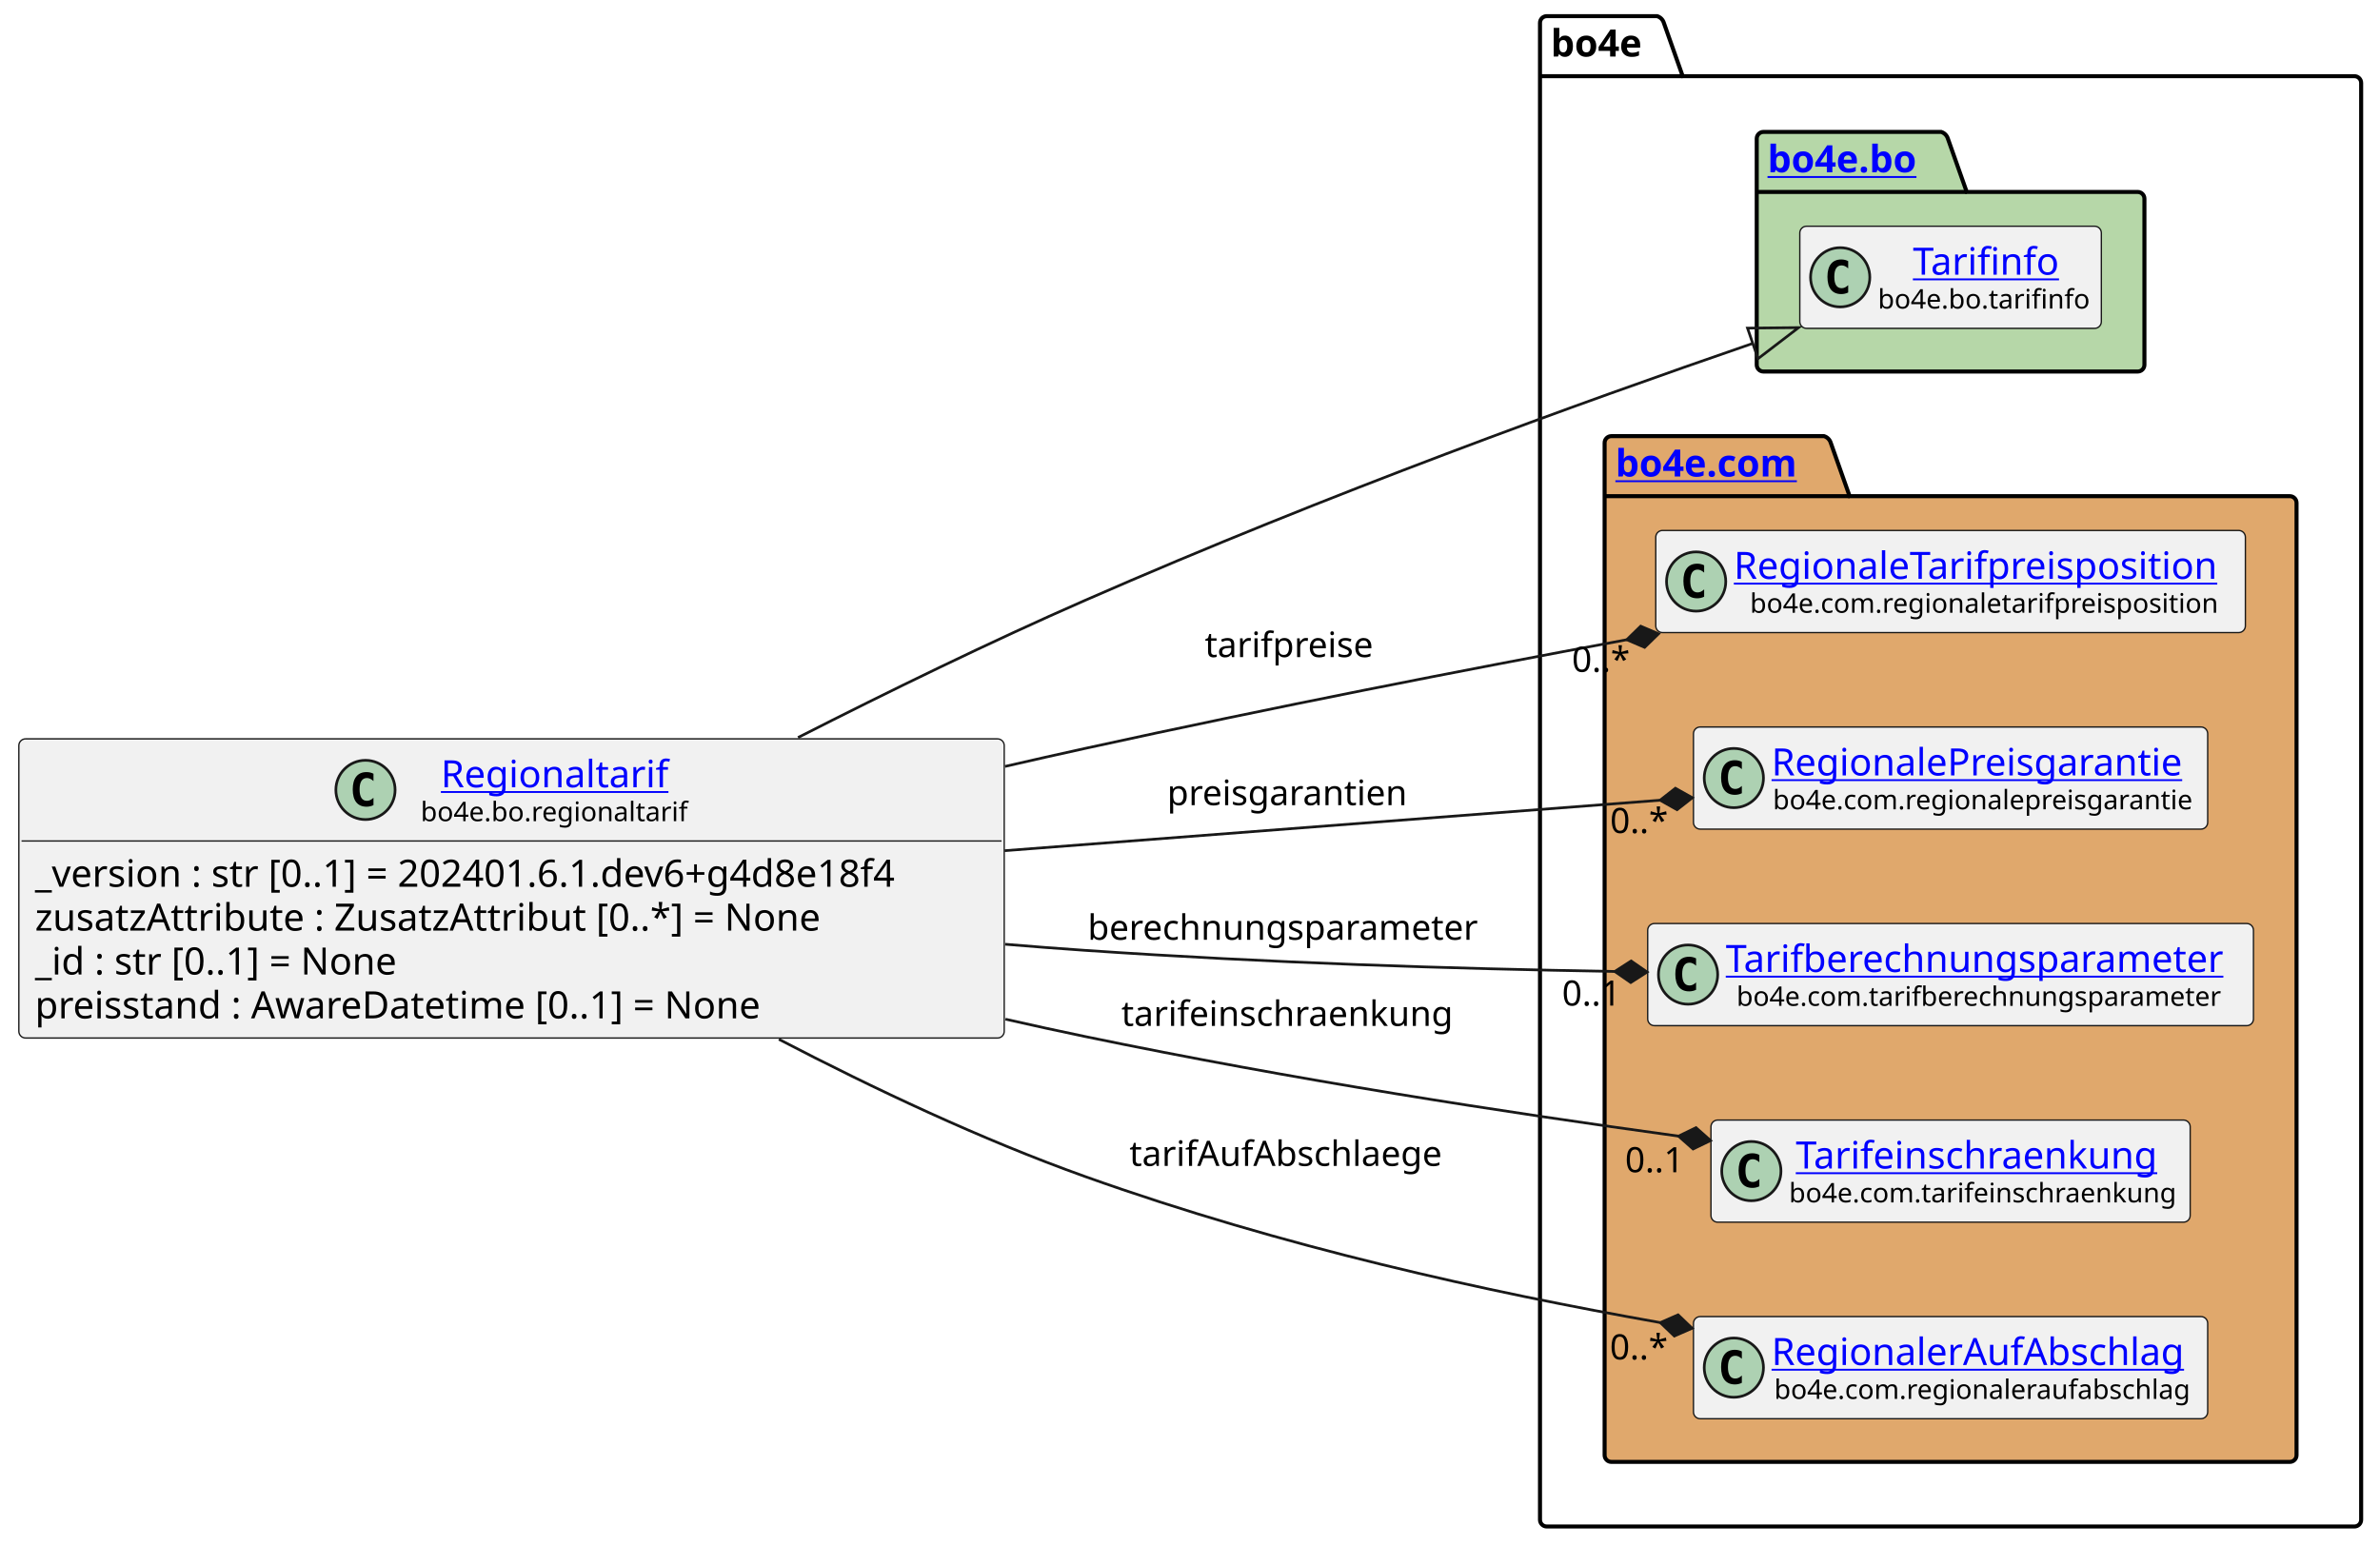
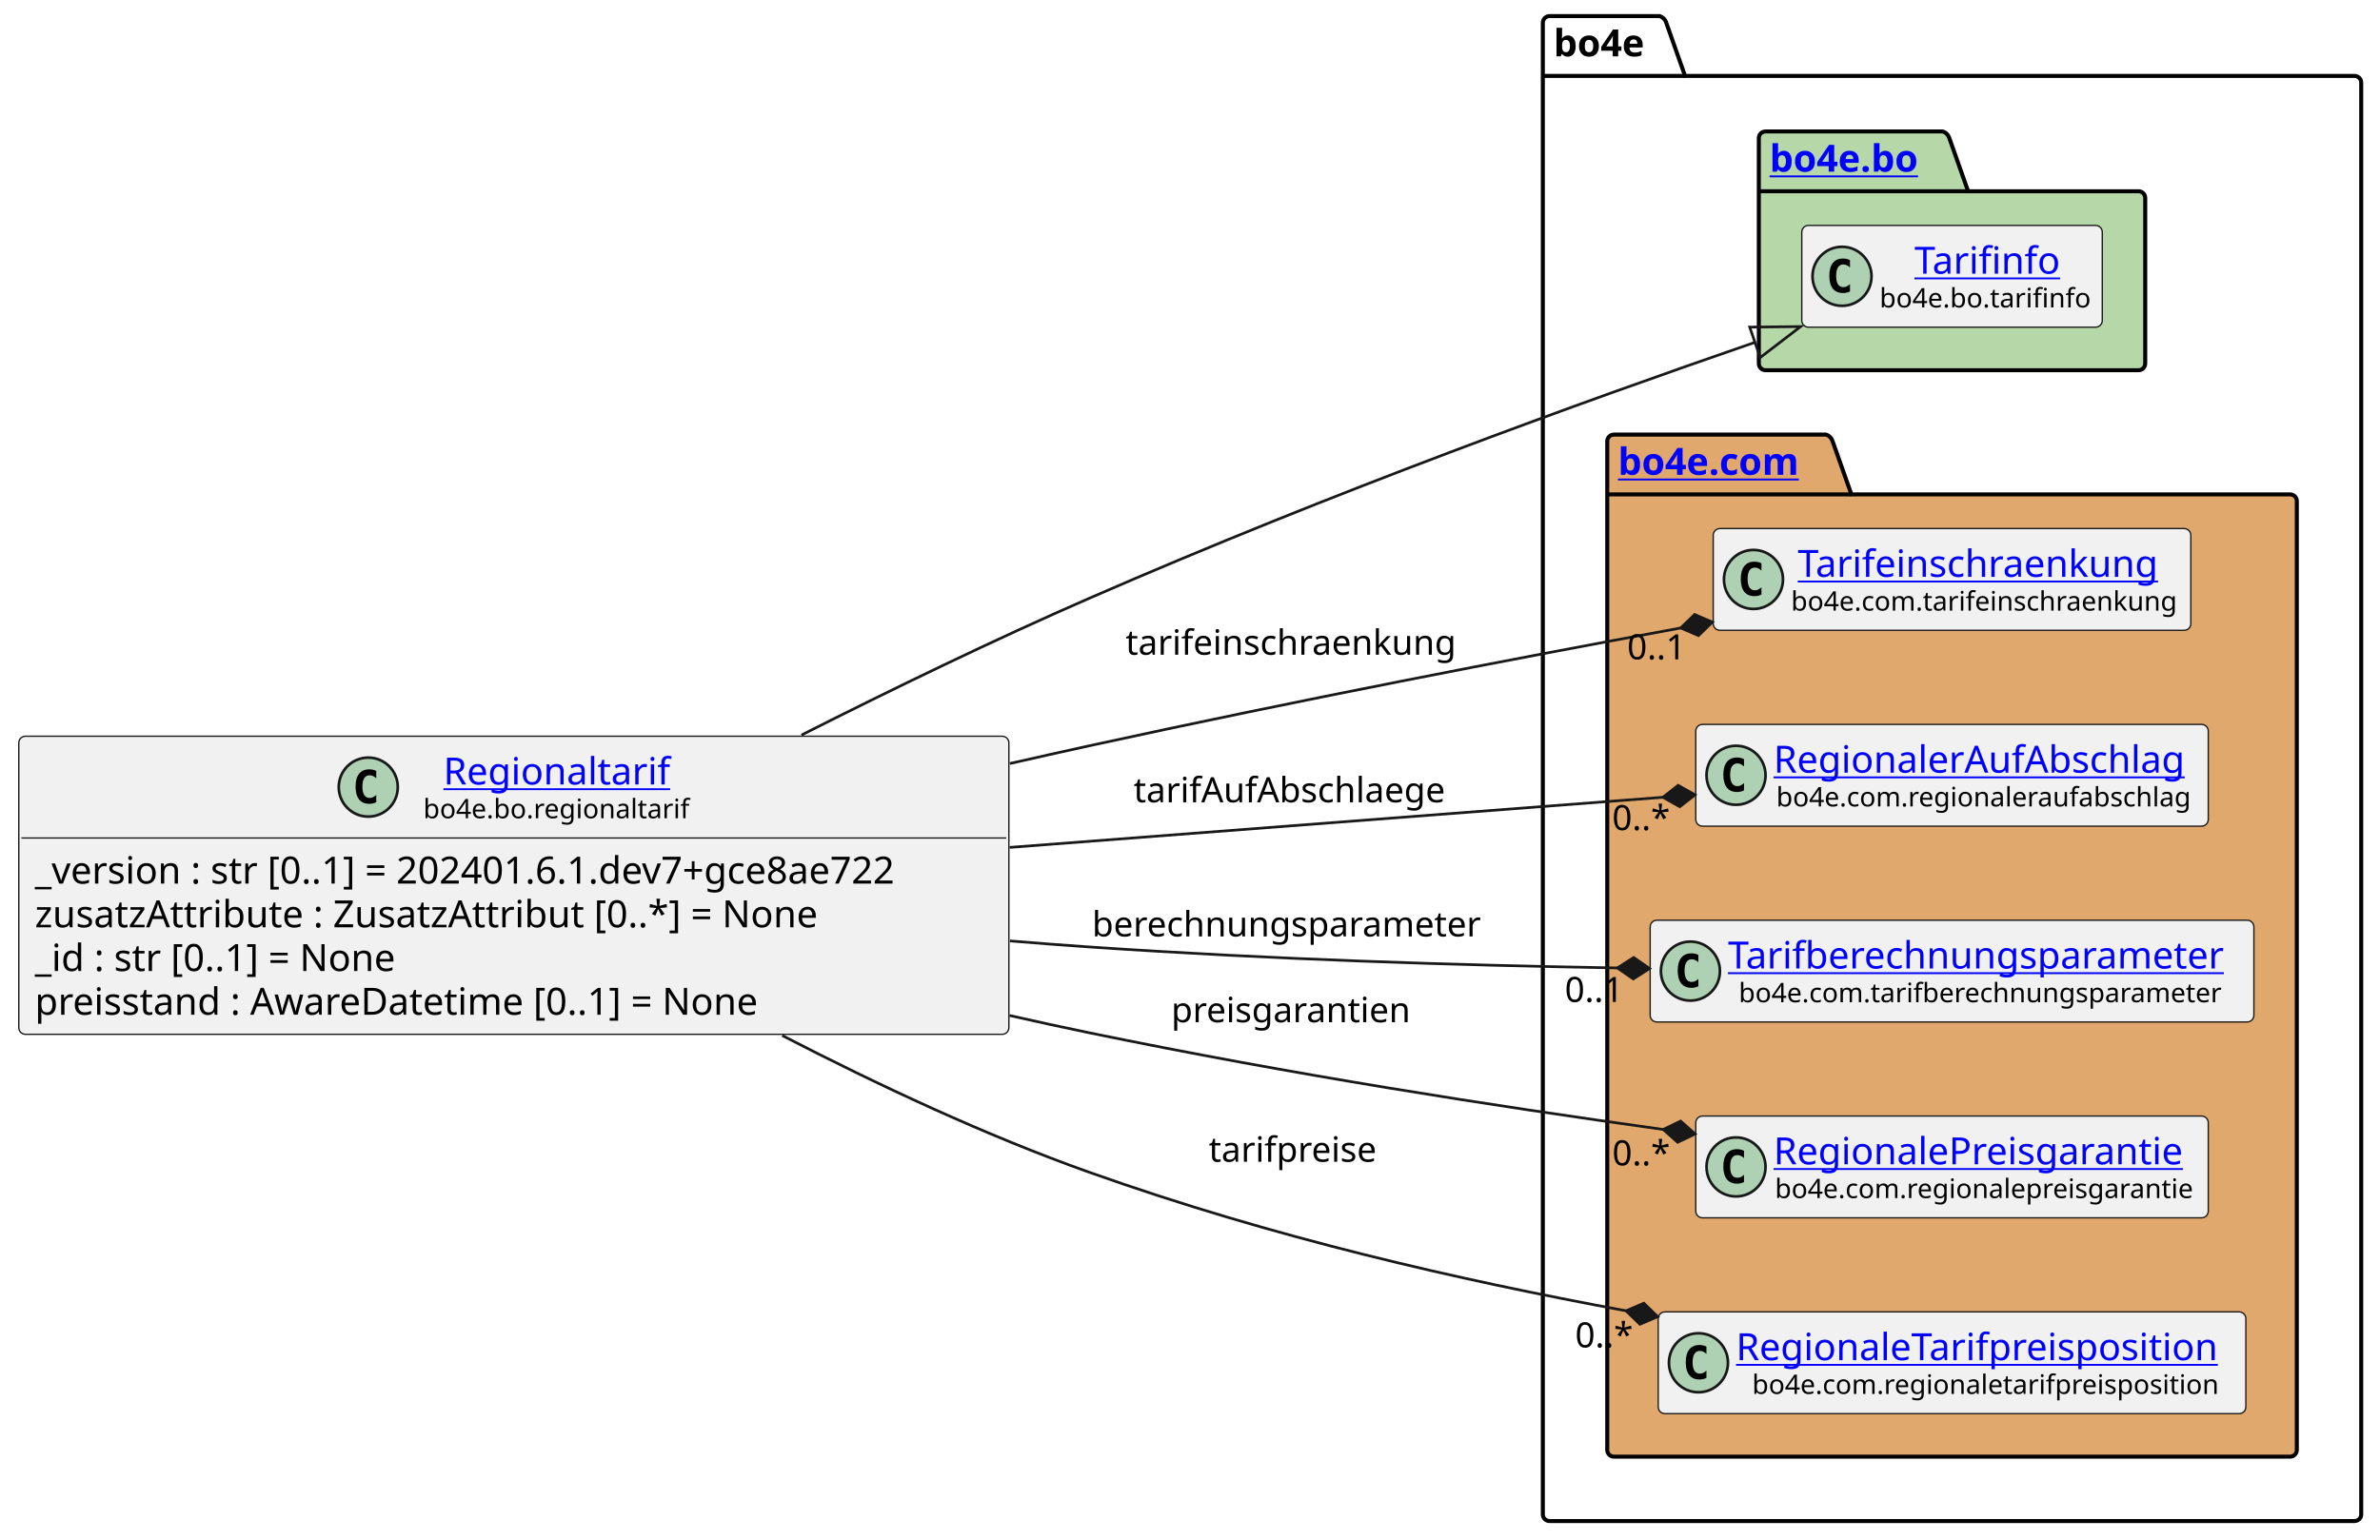
- <svg xmlns="http://www.w3.org/2000/svg" xmlns:xlink="http://www.w3.org/1999/xlink" contentStyleType="text/css" height="574px" preserveAspectRatio="none" style="width:884px;height:574px;background:#FFFFFF;" version="1.1" viewBox="0 0 884 574" width="884px" zoomAndPan="magnify">
+ <svg xmlns="http://www.w3.org/2000/svg" xmlns:xlink="http://www.w3.org/1999/xlink" contentStyleType="text/css" height="574px" preserveAspectRatio="none" style="width:887px;height:574px;background:#FFFFFF;" version="1.1" viewBox="0 0 887 574" width="887px" zoomAndPan="magnify">
  <defs />
  <g>
    <g id="cluster_bo4e">
-       <path d="M574.5,6 L615.5,6 A3.75,3.75 0 0 1 618,8.5 L625,28.297 L874.5,28.297 A2.5,2.5 0 0 1 877,30.797 L877,564.5 A2.5,2.5 0 0 1 874.5,567 L574.5,567 A2.5,2.5 0 0 1 572,564.5 L572,8.5 A2.5,2.5 0 0 1 574.5,6 " fill="none" style="stroke:#000000;stroke-width:1.5;" />
-       <line style="stroke:#000000;stroke-width:1.5;" x1="572" x2="625" y1="28.297" y2="28.297" />
-       <text fill="#000000" font-family="sans-serif" font-size="14" font-weight="bold" lengthAdjust="spacing" textLength="40" x="576" y="20.995">bo4e</text>
+       <path d="M577.5,6 L618.5,6 A3.75,3.75 0 0 1 621,8.5 L628,28.297 L877.5,28.297 A2.5,2.5 0 0 1 880,30.797 L880,564.5 A2.5,2.5 0 0 1 877.5,567 L577.5,567 A2.5,2.5 0 0 1 575,564.5 L575,8.5 A2.5,2.5 0 0 1 577.5,6 " fill="none" style="stroke:#000000;stroke-width:1.5;" />
+       <line style="stroke:#000000;stroke-width:1.5;" x1="575" x2="628" y1="28.297" y2="28.297" />
+       <text fill="#000000" font-family="sans-serif" font-size="14" font-weight="bold" lengthAdjust="spacing" textLength="40" x="579" y="20.995">bo4e</text>
    </g>
    <g id="cluster_bo">
-       <path d="M655,49 L721,49 A3.75,3.75 0 0 1 723.5,51.5 L730.5,71.297 L794,71.297 A2.5,2.5 0 0 1 796.5,73.797 L796.5,135.5 A2.5,2.5 0 0 1 794,138 L655,138 A2.5,2.5 0 0 1 652.5,135.5 L652.5,51.5 A2.5,2.5 0 0 1 655,49 " fill="#B6D7A8" style="stroke:#000000;stroke-width:1.5;" />
-       <line style="stroke:#000000;stroke-width:1.5;" x1="652.5" x2="730.5" y1="71.297" y2="71.297" />
+       <path d="M658,49 L724,49 A3.75,3.75 0 0 1 726.5,51.5 L733.5,71.297 L797,71.297 A2.5,2.5 0 0 1 799.5,73.797 L799.5,135.5 A2.5,2.5 0 0 1 797,138 L658,138 A2.5,2.5 0 0 1 655.5,135.5 L655.5,51.5 A2.5,2.5 0 0 1 658,49 " fill="#B6D7A8" style="stroke:#000000;stroke-width:1.5;" />
+       <line style="stroke:#000000;stroke-width:1.5;" x1="655.5" x2="733.5" y1="71.297" y2="71.297" />
      <a href="https://bo4e.github.io/BO4E-python/latest/api/bo4e.bo.html" target="_top" title="https://bo4e.github.io/BO4E-python/latest/api/bo4e.bo.html" xlink:actuate="onRequest" xlink:href="https://bo4e.github.io/BO4E-python/latest/api/bo4e.bo.html" xlink:show="new" xlink:title="https://bo4e.github.io/BO4E-python/latest/api/bo4e.bo.html" xlink:type="simple">
-         <text fill="#0000FF" font-family="sans-serif" font-size="14" font-weight="bold" lengthAdjust="spacing" text-decoration="underline" textLength="65" x="656.5" y="63.995">bo4e.bo</text>
+         <text fill="#0000FF" font-family="sans-serif" font-size="14" font-weight="bold" lengthAdjust="spacing" text-decoration="underline" textLength="65" x="659.5" y="63.995">bo4e.bo</text>
      </a>
    </g>
    <g id="cluster_com">
-       <path d="M598.5,162 L677.5,162 A3.75,3.75 0 0 1 680,164.5 L687,184.297 L850.5,184.297 A2.5,2.5 0 0 1 853,186.797 L853,540.5 A2.5,2.5 0 0 1 850.5,543 L598.5,543 A2.5,2.5 0 0 1 596,540.5 L596,164.5 A2.5,2.5 0 0 1 598.5,162 " fill="#E0A86C" style="stroke:#000000;stroke-width:1.5;" />
-       <line style="stroke:#000000;stroke-width:1.5;" x1="596" x2="687" y1="184.297" y2="184.297" />
+       <path d="M601.5,162 L680.5,162 A3.75,3.75 0 0 1 683,164.5 L690,184.297 L853.5,184.297 A2.5,2.5 0 0 1 856,186.797 L856,540.5 A2.5,2.5 0 0 1 853.5,543 L601.5,543 A2.5,2.5 0 0 1 599,540.5 L599,164.5 A2.5,2.5 0 0 1 601.5,162 " fill="#E0A86C" style="stroke:#000000;stroke-width:1.5;" />
+       <line style="stroke:#000000;stroke-width:1.5;" x1="599" x2="690" y1="184.297" y2="184.297" />
      <a href="https://bo4e.github.io/BO4E-python/latest/api/bo4e.com.html" target="_top" title="https://bo4e.github.io/BO4E-python/latest/api/bo4e.com.html" xlink:actuate="onRequest" xlink:href="https://bo4e.github.io/BO4E-python/latest/api/bo4e.com.html" xlink:show="new" xlink:title="https://bo4e.github.io/BO4E-python/latest/api/bo4e.com.html" xlink:type="simple">
-         <text fill="#0000FF" font-family="sans-serif" font-size="14" font-weight="bold" lengthAdjust="spacing" text-decoration="underline" textLength="78" x="600" y="176.995">bo4e.com</text>
+         <text fill="#0000FF" font-family="sans-serif" font-size="14" font-weight="bold" lengthAdjust="spacing" text-decoration="underline" textLength="78" x="603" y="176.995">bo4e.com</text>
      </a>
    </g>
    <g id="elem_Tarifinfo">
-       <rect codeLine="11" fill="#F1F1F1" height="37.938" id="Tarifinfo" rx="2.5" ry="2.5" style="stroke:#181818;stroke-width:0.5;" width="112" x="668.5" y="84.03" />
-       <ellipse cx="683.5" cy="102.999" fill="#ADD1B2" rx="11" ry="11" style="stroke:#181818;stroke-width:1.0;" />
-       <path d="M686.469,108.639 Q685.891,108.936 685.25,109.077 Q684.609,109.233 683.906,109.233 Q681.406,109.233 680.078,107.593 Q678.766,105.936 678.766,102.811 Q678.766,99.686 680.078,98.03 Q681.406,96.374 683.906,96.374 Q684.609,96.374 685.25,96.53 Q685.906,96.686 686.469,96.983 L686.469,99.702 Q685.844,99.124 685.25,98.858 Q684.656,98.577 684.031,98.577 Q682.688,98.577 682,99.655 Q681.312,100.718 681.312,102.811 Q681.312,104.905 682,105.983 Q682.688,107.046 684.031,107.046 Q684.656,107.046 685.25,106.78 Q685.844,106.499 686.469,105.921 L686.469,108.639 Z " fill="#000000" />
+       <rect codeLine="11" fill="#F1F1F1" height="37.938" id="Tarifinfo" rx="2.5" ry="2.5" style="stroke:#181818;stroke-width:0.5;" width="112" x="671.5" y="84.03" />
+       <ellipse cx="686.5" cy="102.999" fill="#ADD1B2" rx="11" ry="11" style="stroke:#181818;stroke-width:1.0;" />
+       <path d="M689.469,108.639 Q688.891,108.936 688.25,109.077 Q687.609,109.233 686.906,109.233 Q684.406,109.233 683.078,107.593 Q681.766,105.936 681.766,102.811 Q681.766,99.686 683.078,98.03 Q684.406,96.374 686.906,96.374 Q687.609,96.374 688.25,96.53 Q688.906,96.686 689.469,96.983 L689.469,99.702 Q688.844,99.124 688.25,98.858 Q687.656,98.577 687.031,98.577 Q685.688,98.577 685,99.655 Q684.312,100.718 684.312,102.811 Q684.312,104.905 685,105.983 Q685.688,107.046 687.031,107.046 Q687.656,107.046 688.25,106.78 Q688.844,106.499 689.469,105.921 L689.469,108.639 Z " fill="#000000" />
      <a href="https://bo4e.github.io/BO4E-python/latest/api/bo4e.bo.html#bo4e.bo.tarifinfo.Tarifinfo" target="_top" title="https://bo4e.github.io/BO4E-python/latest/api/bo4e.bo.html#bo4e.bo.tarifinfo.Tarifinfo" xlink:actuate="onRequest" xlink:href="https://bo4e.github.io/BO4E-python/latest/api/bo4e.bo.html#bo4e.bo.tarifinfo.Tarifinfo" xlink:show="new" xlink:title="https://bo4e.github.io/BO4E-python/latest/api/bo4e.bo.html#bo4e.bo.tarifinfo.Tarifinfo" xlink:type="simple">
-         <text fill="#0000FF" font-family="sans-serif" font-size="14" lengthAdjust="spacing" text-decoration="underline" textLength="54" x="710.5" y="102.025">Tarifinfo</text>
+         <text fill="#0000FF" font-family="sans-serif" font-size="14" lengthAdjust="spacing" text-decoration="underline" textLength="54" x="713.5" y="102.025">Tarifinfo</text>
      </a>
-       <text fill="#000000" font-family="sans-serif" font-size="10" lengthAdjust="spacing" textLength="80" x="697.5" y="114.609">bo4e.bo.tarifinfo</text>
+       <text fill="#000000" font-family="sans-serif" font-size="10" lengthAdjust="spacing" textLength="80" x="700.5" y="114.609">bo4e.bo.tarifinfo</text>
+     </g>
+     <g id="elem_Tarifeinschraenkung">
+       <rect codeLine="14" fill="#F1F1F1" height="37.938" id="Tarifeinschraenkung" rx="2.5" ry="2.5" style="stroke:#181818;stroke-width:0.5;" width="178" x="638.5" y="197.03" />
+       <ellipse cx="653.5" cy="215.999" fill="#ADD1B2" rx="11" ry="11" style="stroke:#181818;stroke-width:1.0;" />
+       <path d="M656.469,221.639 Q655.891,221.936 655.25,222.077 Q654.609,222.233 653.906,222.233 Q651.406,222.233 650.078,220.593 Q648.766,218.936 648.766,215.811 Q648.766,212.686 650.078,211.03 Q651.406,209.374 653.906,209.374 Q654.609,209.374 655.25,209.53 Q655.906,209.686 656.469,209.983 L656.469,212.702 Q655.844,212.124 655.25,211.858 Q654.656,211.577 654.031,211.577 Q652.688,211.577 652,212.655 Q651.312,213.718 651.312,215.811 Q651.312,217.905 652,218.983 Q652.688,220.046 654.031,220.046 Q654.656,220.046 655.25,219.78 Q655.844,219.499 656.469,218.921 L656.469,221.639 Z " fill="#000000" />
+       <a href="https://bo4e.github.io/BO4E-python/latest/api/bo4e.com.html#bo4e.com.tarifeinschraenkung.Tarifeinschraenkung" target="_top" title="https://bo4e.github.io/BO4E-python/latest/api/bo4e.com.html#bo4e.com.tarifeinschraenkung.Tarifeinschraenkung" xlink:actuate="onRequest" xlink:href="https://bo4e.github.io/BO4E-python/latest/api/bo4e.com.html#bo4e.com.tarifeinschraenkung.Tarifeinschraenkung" xlink:show="new" xlink:title="https://bo4e.github.io/BO4E-python/latest/api/bo4e.com.html#bo4e.com.tarifeinschraenkung.Tarifeinschraenkung" xlink:type="simple">
+         <text fill="#0000FF" font-family="sans-serif" font-size="14" lengthAdjust="spacing" text-decoration="underline" textLength="141" x="670" y="215.025">Tarifeinschraenkung</text>
+       </a>
+       <text fill="#000000" font-family="sans-serif" font-size="10" lengthAdjust="spacing" textLength="146" x="667.5" y="227.609">bo4e.com.tarifeinschraenkung</text>
+     </g>
+     <g id="elem_RegionalerAufAbschlag">
+       <rect codeLine="15" fill="#F1F1F1" height="37.938" id="RegionalerAufAbschlag" rx="2.5" ry="2.5" style="stroke:#181818;stroke-width:0.5;" width="191" x="632" y="270.03" />
+       <ellipse cx="647" cy="288.999" fill="#ADD1B2" rx="11" ry="11" style="stroke:#181818;stroke-width:1.0;" />
+       <path d="M649.969,294.639 Q649.391,294.936 648.75,295.077 Q648.109,295.233 647.406,295.233 Q644.906,295.233 643.578,293.592 Q642.266,291.936 642.266,288.811 Q642.266,285.686 643.578,284.03 Q644.906,282.374 647.406,282.374 Q648.109,282.374 648.75,282.53 Q649.406,282.686 649.969,282.983 L649.969,285.702 Q649.344,285.124 648.75,284.858 Q648.156,284.577 647.531,284.577 Q646.188,284.577 645.5,285.655 Q644.812,286.717 644.812,288.811 Q644.812,290.905 645.5,291.983 Q646.188,293.046 647.531,293.046 Q648.156,293.046 648.75,292.78 Q649.344,292.499 649.969,291.921 L649.969,294.639 Z " fill="#000000" />
+       <a href="https://bo4e.github.io/BO4E-python/latest/api/bo4e.com.html#bo4e.com.regionaleraufabschlag.RegionalerAufAbschlag" target="_top" title="https://bo4e.github.io/BO4E-python/latest/api/bo4e.com.html#bo4e.com.regionaleraufabschlag.RegionalerAufAbschlag" xlink:actuate="onRequest" xlink:href="https://bo4e.github.io/BO4E-python/latest/api/bo4e.com.html#bo4e.com.regionaleraufabschlag.RegionalerAufAbschlag" xlink:show="new" xlink:title="https://bo4e.github.io/BO4E-python/latest/api/bo4e.com.html#bo4e.com.regionaleraufabschlag.RegionalerAufAbschlag" xlink:type="simple">
+         <text fill="#0000FF" font-family="sans-serif" font-size="14" lengthAdjust="spacing" text-decoration="underline" textLength="159" x="661" y="288.025">RegionalerAufAbschlag</text>
+       </a>
+       <text fill="#000000" font-family="sans-serif" font-size="10" lengthAdjust="spacing" textLength="157" x="662" y="300.609">bo4e.com.regionaleraufabschlag</text>
+     </g>
+     <g id="elem_Tarifberechnungsparameter">
+       <rect codeLine="16" fill="#F1F1F1" height="37.938" id="Tarifberechnungsparameter" rx="2.5" ry="2.5" style="stroke:#181818;stroke-width:0.5;" width="225" x="615" y="343.03" />
+       <ellipse cx="630" cy="361.999" fill="#ADD1B2" rx="11" ry="11" style="stroke:#181818;stroke-width:1.0;" />
+       <path d="M632.969,367.639 Q632.391,367.936 631.75,368.077 Q631.109,368.233 630.406,368.233 Q627.906,368.233 626.578,366.592 Q625.266,364.936 625.266,361.811 Q625.266,358.686 626.578,357.03 Q627.906,355.374 630.406,355.374 Q631.109,355.374 631.75,355.53 Q632.406,355.686 632.969,355.983 L632.969,358.702 Q632.344,358.124 631.75,357.858 Q631.156,357.577 630.531,357.577 Q629.188,357.577 628.5,358.655 Q627.812,359.717 627.812,361.811 Q627.812,363.905 628.5,364.983 Q629.188,366.046 630.531,366.046 Q631.156,366.046 631.75,365.78 Q632.344,365.499 632.969,364.921 L632.969,367.639 Z " fill="#000000" />
+       <a href="https://bo4e.github.io/BO4E-python/latest/api/bo4e.com.html#bo4e.com.tarifberechnungsparameter.Tarifberechnungsparameter" target="_top" title="https://bo4e.github.io/BO4E-python/latest/api/bo4e.com.html#bo4e.com.tarifberechnungsparameter.Tarifberechnungsparameter" xlink:actuate="onRequest" xlink:href="https://bo4e.github.io/BO4E-python/latest/api/bo4e.com.html#bo4e.com.tarifberechnungsparameter.Tarifberechnungsparameter" xlink:show="new" xlink:title="https://bo4e.github.io/BO4E-python/latest/api/bo4e.com.html#bo4e.com.tarifberechnungsparameter.Tarifberechnungsparameter" xlink:type="simple">
+         <text fill="#0000FF" font-family="sans-serif" font-size="14" lengthAdjust="spacing" text-decoration="underline" textLength="193" x="644" y="361.025">Tarifberechnungsparameter</text>
+       </a>
+       <text fill="#000000" font-family="sans-serif" font-size="10" lengthAdjust="spacing" textLength="185" x="648" y="373.609">bo4e.com.tarifberechnungsparameter</text>
+     </g>
+     <g id="elem_RegionalePreisgarantie">
+       <rect codeLine="17" fill="#F1F1F1" height="37.938" id="RegionalePreisgarantie" rx="2.5" ry="2.5" style="stroke:#181818;stroke-width:0.5;" width="191" x="632" y="416.03" />
+       <ellipse cx="647" cy="434.999" fill="#ADD1B2" rx="11" ry="11" style="stroke:#181818;stroke-width:1.0;" />
+       <path d="M649.969,440.639 Q649.391,440.936 648.75,441.077 Q648.109,441.233 647.406,441.233 Q644.906,441.233 643.578,439.592 Q642.266,437.936 642.266,434.811 Q642.266,431.686 643.578,430.03 Q644.906,428.374 647.406,428.374 Q648.109,428.374 648.75,428.53 Q649.406,428.686 649.969,428.983 L649.969,431.702 Q649.344,431.124 648.75,430.858 Q648.156,430.577 647.531,430.577 Q646.188,430.577 645.5,431.655 Q644.812,432.717 644.812,434.811 Q644.812,436.905 645.5,437.983 Q646.188,439.046 647.531,439.046 Q648.156,439.046 648.75,438.78 Q649.344,438.499 649.969,437.921 L649.969,440.639 Z " fill="#000000" />
+       <a href="https://bo4e.github.io/BO4E-python/latest/api/bo4e.com.html#bo4e.com.regionalepreisgarantie.RegionalePreisgarantie" target="_top" title="https://bo4e.github.io/BO4E-python/latest/api/bo4e.com.html#bo4e.com.regionalepreisgarantie.RegionalePreisgarantie" xlink:actuate="onRequest" xlink:href="https://bo4e.github.io/BO4E-python/latest/api/bo4e.com.html#bo4e.com.regionalepreisgarantie.RegionalePreisgarantie" xlink:show="new" xlink:title="https://bo4e.github.io/BO4E-python/latest/api/bo4e.com.html#bo4e.com.regionalepreisgarantie.RegionalePreisgarantie" xlink:type="simple">
+         <text fill="#0000FF" font-family="sans-serif" font-size="14" lengthAdjust="spacing" text-decoration="underline" textLength="159" x="661" y="434.025">RegionalePreisgarantie</text>
+       </a>
+       <text fill="#000000" font-family="sans-serif" font-size="10" lengthAdjust="spacing" textLength="158" x="661.5" y="446.609">bo4e.com.regionalepreisgarantie</text>
    </g>
    <g id="elem_RegionaleTarifpreisposition">
-       <rect codeLine="14" fill="#F1F1F1" height="37.938" id="RegionaleTarifpreisposition" rx="2.5" ry="2.5" style="stroke:#181818;stroke-width:0.5;" width="219" x="615" y="197.03" />
-       <ellipse cx="630" cy="215.999" fill="#ADD1B2" rx="11" ry="11" style="stroke:#181818;stroke-width:1.0;" />
-       <path d="M632.969,221.639 Q632.391,221.936 631.75,222.077 Q631.109,222.233 630.406,222.233 Q627.906,222.233 626.578,220.593 Q625.266,218.936 625.266,215.811 Q625.266,212.686 626.578,211.03 Q627.906,209.374 630.406,209.374 Q631.109,209.374 631.75,209.53 Q632.406,209.686 632.969,209.983 L632.969,212.702 Q632.344,212.124 631.75,211.858 Q631.156,211.577 630.531,211.577 Q629.188,211.577 628.5,212.655 Q627.812,213.718 627.812,215.811 Q627.812,217.905 628.5,218.983 Q629.188,220.046 630.531,220.046 Q631.156,220.046 631.75,219.78 Q632.344,219.499 632.969,218.921 L632.969,221.639 Z " fill="#000000" />
+       <rect codeLine="18" fill="#F1F1F1" height="37.938" id="RegionaleTarifpreisposition" rx="2.5" ry="2.5" style="stroke:#181818;stroke-width:0.5;" width="219" x="618" y="489.03" />
+       <ellipse cx="633" cy="507.999" fill="#ADD1B2" rx="11" ry="11" style="stroke:#181818;stroke-width:1.0;" />
+       <path d="M635.969,513.639 Q635.391,513.936 634.75,514.077 Q634.109,514.233 633.406,514.233 Q630.906,514.233 629.578,512.592 Q628.266,510.936 628.266,507.811 Q628.266,504.686 629.578,503.03 Q630.906,501.374 633.406,501.374 Q634.109,501.374 634.75,501.53 Q635.406,501.686 635.969,501.983 L635.969,504.702 Q635.344,504.124 634.75,503.858 Q634.156,503.577 633.531,503.577 Q632.188,503.577 631.5,504.655 Q630.812,505.717 630.812,507.811 Q630.812,509.905 631.5,510.983 Q632.188,512.046 633.531,512.046 Q634.156,512.046 634.75,511.78 Q635.344,511.499 635.969,510.921 L635.969,513.639 Z " fill="#000000" />
      <a href="https://bo4e.github.io/BO4E-python/latest/api/bo4e.com.html#bo4e.com.regionaletarifpreisposition.RegionaleTarifpreisposition" target="_top" title="https://bo4e.github.io/BO4E-python/latest/api/bo4e.com.html#bo4e.com.regionaletarifpreisposition.RegionaleTarifpreisposition" xlink:actuate="onRequest" xlink:href="https://bo4e.github.io/BO4E-python/latest/api/bo4e.com.html#bo4e.com.regionaletarifpreisposition.RegionaleTarifpreisposition" xlink:show="new" xlink:title="https://bo4e.github.io/BO4E-python/latest/api/bo4e.com.html#bo4e.com.regionaletarifpreisposition.RegionaleTarifpreisposition" xlink:type="simple">
-         <text fill="#0000FF" font-family="sans-serif" font-size="14" lengthAdjust="spacing" text-decoration="underline" textLength="187" x="644" y="215.025">RegionaleTarifpreisposition</text>
+         <text fill="#0000FF" font-family="sans-serif" font-size="14" lengthAdjust="spacing" text-decoration="underline" textLength="187" x="647" y="507.025">RegionaleTarifpreisposition</text>
      </a>
-       <text fill="#000000" font-family="sans-serif" font-size="10" lengthAdjust="spacing" textLength="175" x="650" y="227.609">bo4e.com.regionaletarifpreisposition</text>
-     </g>
-     <g id="elem_RegionalePreisgarantie">
-       <rect codeLine="15" fill="#F1F1F1" height="37.938" id="RegionalePreisgarantie" rx="2.5" ry="2.5" style="stroke:#181818;stroke-width:0.5;" width="191" x="629" y="270.03" />
-       <ellipse cx="644" cy="288.999" fill="#ADD1B2" rx="11" ry="11" style="stroke:#181818;stroke-width:1.0;" />
-       <path d="M646.969,294.639 Q646.391,294.936 645.75,295.077 Q645.109,295.233 644.406,295.233 Q641.906,295.233 640.578,293.592 Q639.266,291.936 639.266,288.811 Q639.266,285.686 640.578,284.03 Q641.906,282.374 644.406,282.374 Q645.109,282.374 645.75,282.53 Q646.406,282.686 646.969,282.983 L646.969,285.702 Q646.344,285.124 645.75,284.858 Q645.156,284.577 644.531,284.577 Q643.188,284.577 642.5,285.655 Q641.812,286.717 641.812,288.811 Q641.812,290.905 642.5,291.983 Q643.188,293.046 644.531,293.046 Q645.156,293.046 645.75,292.78 Q646.344,292.499 646.969,291.921 L646.969,294.639 Z " fill="#000000" />
-       <a href="https://bo4e.github.io/BO4E-python/latest/api/bo4e.com.html#bo4e.com.regionalepreisgarantie.RegionalePreisgarantie" target="_top" title="https://bo4e.github.io/BO4E-python/latest/api/bo4e.com.html#bo4e.com.regionalepreisgarantie.RegionalePreisgarantie" xlink:actuate="onRequest" xlink:href="https://bo4e.github.io/BO4E-python/latest/api/bo4e.com.html#bo4e.com.regionalepreisgarantie.RegionalePreisgarantie" xlink:show="new" xlink:title="https://bo4e.github.io/BO4E-python/latest/api/bo4e.com.html#bo4e.com.regionalepreisgarantie.RegionalePreisgarantie" xlink:type="simple">
-         <text fill="#0000FF" font-family="sans-serif" font-size="14" lengthAdjust="spacing" text-decoration="underline" textLength="159" x="658" y="288.025">RegionalePreisgarantie</text>
-       </a>
-       <text fill="#000000" font-family="sans-serif" font-size="10" lengthAdjust="spacing" textLength="158" x="658.5" y="300.609">bo4e.com.regionalepreisgarantie</text>
-     </g>
-     <g id="elem_Tarifberechnungsparameter">
-       <rect codeLine="16" fill="#F1F1F1" height="37.938" id="Tarifberechnungsparameter" rx="2.5" ry="2.5" style="stroke:#181818;stroke-width:0.5;" width="225" x="612" y="343.03" />
-       <ellipse cx="627" cy="361.999" fill="#ADD1B2" rx="11" ry="11" style="stroke:#181818;stroke-width:1.0;" />
-       <path d="M629.969,367.639 Q629.391,367.936 628.75,368.077 Q628.109,368.233 627.406,368.233 Q624.906,368.233 623.578,366.592 Q622.266,364.936 622.266,361.811 Q622.266,358.686 623.578,357.03 Q624.906,355.374 627.406,355.374 Q628.109,355.374 628.75,355.53 Q629.406,355.686 629.969,355.983 L629.969,358.702 Q629.344,358.124 628.75,357.858 Q628.156,357.577 627.531,357.577 Q626.188,357.577 625.5,358.655 Q624.812,359.717 624.812,361.811 Q624.812,363.905 625.5,364.983 Q626.188,366.046 627.531,366.046 Q628.156,366.046 628.75,365.78 Q629.344,365.499 629.969,364.921 L629.969,367.639 Z " fill="#000000" />
-       <a href="https://bo4e.github.io/BO4E-python/latest/api/bo4e.com.html#bo4e.com.tarifberechnungsparameter.Tarifberechnungsparameter" target="_top" title="https://bo4e.github.io/BO4E-python/latest/api/bo4e.com.html#bo4e.com.tarifberechnungsparameter.Tarifberechnungsparameter" xlink:actuate="onRequest" xlink:href="https://bo4e.github.io/BO4E-python/latest/api/bo4e.com.html#bo4e.com.tarifberechnungsparameter.Tarifberechnungsparameter" xlink:show="new" xlink:title="https://bo4e.github.io/BO4E-python/latest/api/bo4e.com.html#bo4e.com.tarifberechnungsparameter.Tarifberechnungsparameter" xlink:type="simple">
-         <text fill="#0000FF" font-family="sans-serif" font-size="14" lengthAdjust="spacing" text-decoration="underline" textLength="193" x="641" y="361.025">Tarifberechnungsparameter</text>
-       </a>
-       <text fill="#000000" font-family="sans-serif" font-size="10" lengthAdjust="spacing" textLength="185" x="645" y="373.609">bo4e.com.tarifberechnungsparameter</text>
-     </g>
-     <g id="elem_Tarifeinschraenkung">
-       <rect codeLine="17" fill="#F1F1F1" height="37.938" id="Tarifeinschraenkung" rx="2.5" ry="2.5" style="stroke:#181818;stroke-width:0.5;" width="178" x="635.5" y="416.03" />
-       <ellipse cx="650.5" cy="434.999" fill="#ADD1B2" rx="11" ry="11" style="stroke:#181818;stroke-width:1.0;" />
-       <path d="M653.469,440.639 Q652.891,440.936 652.25,441.077 Q651.609,441.233 650.906,441.233 Q648.406,441.233 647.078,439.592 Q645.766,437.936 645.766,434.811 Q645.766,431.686 647.078,430.03 Q648.406,428.374 650.906,428.374 Q651.609,428.374 652.25,428.53 Q652.906,428.686 653.469,428.983 L653.469,431.702 Q652.844,431.124 652.25,430.858 Q651.656,430.577 651.031,430.577 Q649.688,430.577 649,431.655 Q648.312,432.717 648.312,434.811 Q648.312,436.905 649,437.983 Q649.688,439.046 651.031,439.046 Q651.656,439.046 652.25,438.78 Q652.844,438.499 653.469,437.921 L653.469,440.639 Z " fill="#000000" />
-       <a href="https://bo4e.github.io/BO4E-python/latest/api/bo4e.com.html#bo4e.com.tarifeinschraenkung.Tarifeinschraenkung" target="_top" title="https://bo4e.github.io/BO4E-python/latest/api/bo4e.com.html#bo4e.com.tarifeinschraenkung.Tarifeinschraenkung" xlink:actuate="onRequest" xlink:href="https://bo4e.github.io/BO4E-python/latest/api/bo4e.com.html#bo4e.com.tarifeinschraenkung.Tarifeinschraenkung" xlink:show="new" xlink:title="https://bo4e.github.io/BO4E-python/latest/api/bo4e.com.html#bo4e.com.tarifeinschraenkung.Tarifeinschraenkung" xlink:type="simple">
-         <text fill="#0000FF" font-family="sans-serif" font-size="14" lengthAdjust="spacing" text-decoration="underline" textLength="141" x="667" y="434.025">Tarifeinschraenkung</text>
-       </a>
-       <text fill="#000000" font-family="sans-serif" font-size="10" lengthAdjust="spacing" textLength="146" x="664.5" y="446.609">bo4e.com.tarifeinschraenkung</text>
-     </g>
-     <g id="elem_RegionalerAufAbschlag">
-       <rect codeLine="18" fill="#F1F1F1" height="37.938" id="RegionalerAufAbschlag" rx="2.5" ry="2.5" style="stroke:#181818;stroke-width:0.5;" width="191" x="629" y="489.03" />
-       <ellipse cx="644" cy="507.999" fill="#ADD1B2" rx="11" ry="11" style="stroke:#181818;stroke-width:1.0;" />
-       <path d="M646.969,513.639 Q646.391,513.936 645.75,514.077 Q645.109,514.233 644.406,514.233 Q641.906,514.233 640.578,512.592 Q639.266,510.936 639.266,507.811 Q639.266,504.686 640.578,503.03 Q641.906,501.374 644.406,501.374 Q645.109,501.374 645.75,501.53 Q646.406,501.686 646.969,501.983 L646.969,504.702 Q646.344,504.124 645.75,503.858 Q645.156,503.577 644.531,503.577 Q643.188,503.577 642.5,504.655 Q641.812,505.717 641.812,507.811 Q641.812,509.905 642.5,510.983 Q643.188,512.046 644.531,512.046 Q645.156,512.046 645.75,511.78 Q646.344,511.499 646.969,510.921 L646.969,513.639 Z " fill="#000000" />
-       <a href="https://bo4e.github.io/BO4E-python/latest/api/bo4e.com.html#bo4e.com.regionaleraufabschlag.RegionalerAufAbschlag" target="_top" title="https://bo4e.github.io/BO4E-python/latest/api/bo4e.com.html#bo4e.com.regionaleraufabschlag.RegionalerAufAbschlag" xlink:actuate="onRequest" xlink:href="https://bo4e.github.io/BO4E-python/latest/api/bo4e.com.html#bo4e.com.regionaleraufabschlag.RegionalerAufAbschlag" xlink:show="new" xlink:title="https://bo4e.github.io/BO4E-python/latest/api/bo4e.com.html#bo4e.com.regionaleraufabschlag.RegionalerAufAbschlag" xlink:type="simple">
-         <text fill="#0000FF" font-family="sans-serif" font-size="14" lengthAdjust="spacing" text-decoration="underline" textLength="159" x="658" y="507.025">RegionalerAufAbschlag</text>
-       </a>
-       <text fill="#000000" font-family="sans-serif" font-size="10" lengthAdjust="spacing" textLength="157" x="659" y="519.609">bo4e.com.regionaleraufabschlag</text>
+       <text fill="#000000" font-family="sans-serif" font-size="10" lengthAdjust="spacing" textLength="175" x="653" y="519.609">bo4e.com.regionaletarifpreisposition</text>
    </g>
    <g id="elem_Regionaltarif">
-       <rect codeLine="3" fill="#F1F1F1" height="111.125" id="Regionaltarif" rx="2.5" ry="2.5" style="stroke:#181818;stroke-width:0.5;" width="366" x="7" y="274.44" />
-       <ellipse cx="135.75" cy="293.409" fill="#ADD1B2" rx="11" ry="11" style="stroke:#181818;stroke-width:1.0;" />
-       <path d="M138.719,299.049 Q138.141,299.346 137.5,299.487 Q136.859,299.643 136.156,299.643 Q133.656,299.643 132.328,298.002 Q131.016,296.346 131.016,293.221 Q131.016,290.096 132.328,288.44 Q133.656,286.784 136.156,286.784 Q136.859,286.784 137.5,286.94 Q138.156,287.096 138.719,287.393 L138.719,290.112 Q138.094,289.534 137.5,289.268 Q136.906,288.987 136.281,288.987 Q134.938,288.987 134.25,290.065 Q133.562,291.127 133.562,293.221 Q133.562,295.315 134.25,296.393 Q134.938,297.456 136.281,297.456 Q136.906,297.456 137.5,297.19 Q138.094,296.909 138.719,296.331 L138.719,299.049 Z " fill="#000000" />
+       <rect codeLine="3" fill="#F1F1F1" height="111.125" id="Regionaltarif" rx="2.5" ry="2.5" style="stroke:#181818;stroke-width:0.5;" width="369" x="7" y="274.44" />
+       <ellipse cx="137.25" cy="293.409" fill="#ADD1B2" rx="11" ry="11" style="stroke:#181818;stroke-width:1.0;" />
+       <path d="M140.219,299.049 Q139.641,299.346 139,299.487 Q138.359,299.643 137.656,299.643 Q135.156,299.643 133.828,298.002 Q132.516,296.346 132.516,293.221 Q132.516,290.096 133.828,288.44 Q135.156,286.784 137.656,286.784 Q138.359,286.784 139,286.94 Q139.656,287.096 140.219,287.393 L140.219,290.112 Q139.594,289.534 139,289.268 Q138.406,288.987 137.781,288.987 Q136.438,288.987 135.75,290.065 Q135.062,291.127 135.062,293.221 Q135.062,295.315 135.75,296.393 Q136.438,297.456 137.781,297.456 Q138.406,297.456 139,297.19 Q139.594,296.909 140.219,296.331 L140.219,299.049 Z " fill="#000000" />
      <a href="https://bo4e.github.io/BO4E-python/latest/api/bo4e.bo.html#bo4e.bo.regionaltarif.Regionaltarif" target="_top" title="https://bo4e.github.io/BO4E-python/latest/api/bo4e.bo.html#bo4e.bo.regionaltarif.Regionaltarif" xlink:actuate="onRequest" xlink:href="https://bo4e.github.io/BO4E-python/latest/api/bo4e.bo.html#bo4e.bo.regionaltarif.Regionaltarif" xlink:show="new" xlink:title="https://bo4e.github.io/BO4E-python/latest/api/bo4e.bo.html#bo4e.bo.regionaltarif.Regionaltarif" xlink:type="simple">
-         <text fill="#0000FF" font-family="sans-serif" font-size="14" lengthAdjust="spacing" text-decoration="underline" textLength="85" x="163.75" y="292.435">Regionaltarif</text>
+         <text fill="#0000FF" font-family="sans-serif" font-size="14" lengthAdjust="spacing" text-decoration="underline" textLength="85" x="165.25" y="292.435">Regionaltarif</text>
      </a>
-       <text fill="#000000" font-family="sans-serif" font-size="10" lengthAdjust="spacing" textLength="100" x="156.25" y="305.019">bo4e.bo.regionaltarif</text>
-       <line style="stroke:#181818;stroke-width:0.5;" x1="8" x2="372" y1="312.377" y2="312.377" />
-       <text fill="#000000" font-family="sans-serif" font-size="14" lengthAdjust="spacing" textLength="354" x="13" y="329.373">_version : str [0..1] = 202401.6.1.dev6+g4d8e18f4</text>
+       <text fill="#000000" font-family="sans-serif" font-size="10" lengthAdjust="spacing" textLength="100" x="157.75" y="305.019">bo4e.bo.regionaltarif</text>
+       <line style="stroke:#181818;stroke-width:0.5;" x1="8" x2="375" y1="312.377" y2="312.377" />
+       <text fill="#000000" font-family="sans-serif" font-size="14" lengthAdjust="spacing" textLength="357" x="13" y="329.373">_version : str [0..1] = 202401.6.1.dev7+gce8ae722</text>
      <text fill="#000000" font-family="sans-serif" font-size="14" lengthAdjust="spacing" textLength="311" x="13" y="345.67">zusatzAttribute : ZusatzAttribut [0..*] = None</text>
      <text fill="#000000" font-family="sans-serif" font-size="14" lengthAdjust="spacing" textLength="147" x="13" y="361.966">_id : str [0..1] = None</text>
      <text fill="#000000" font-family="sans-serif" font-size="14" lengthAdjust="spacing" textLength="288" x="13" y="378.263">preisstand : AwareDatetime [0..1] = None</text>
    </g>
    <g id="link_Regionaltarif_Tarifinfo">
-       <path codeLine="21" d="M296.41,273.95 C330.1,256.81 367.78,238.42 403,223 C494.29,183.01 586.541,149.761 651.031,127.551 " fill="none" id="Regionaltarif-to-Tarifinfo" style="stroke:#181818;stroke-width:1.0;" />
-       <polygon fill="none" points="668.05,121.69,649.077,121.878,652.985,133.224,668.05,121.69" style="stroke:#181818;stroke-width:1.0;" />
+       <path codeLine="21" d="M298.69,274 C332.62,256.86 370.56,238.46 406,223 C497.35,183.14 589.585,149.862 654.055,127.612 " fill="none" id="Regionaltarif-to-Tarifinfo" style="stroke:#181818;stroke-width:1.0;" />
+       <polygon fill="none" points="671.07,121.74,652.097,121.941,656.012,133.284,671.07,121.74" style="stroke:#181818;stroke-width:1.0;" />
    </g>
    <g id="link_Regionaltarif_Tarifberechnungsparameter">
-       <path codeLine="22" d="M373.34,350.73 C383.37,351.57 393.3,352.34 403,353 C472.28,357.72 538.152,359.772 599.782,360.842 " fill="none" id="Regionaltarif-to-Tarifberechnungsparameter" style="stroke:#181818;stroke-width:1.0;" />
-       <polygon fill="#181818" points="611.78,361.05,605.85,356.946,599.782,360.842,605.712,364.945,611.78,361.05" style="stroke:#181818;stroke-width:1.0;" />
-       <text fill="#000000" font-family="sans-serif" font-size="13" lengthAdjust="spacing" textLength="151" x="404" y="349.067">berechnungsparameter</text>
-       <text fill="#000000" font-family="sans-serif" font-size="13" lengthAdjust="spacing" textLength="24" x="580.18" y="373.52">0..1</text>
+       <path codeLine="22" d="M376.42,350.75 C386.42,351.58 396.33,352.34 406,353 C475.28,357.7 541.152,359.74 602.782,360.82 " fill="none" id="Regionaltarif-to-Tarifberechnungsparameter" style="stroke:#181818;stroke-width:1.0;" />
+       <polygon fill="#181818" points="614.78,361.03,608.851,356.925,602.782,360.82,608.711,364.924,614.78,361.03" style="stroke:#181818;stroke-width:1.0;" />
+       <text fill="#000000" font-family="sans-serif" font-size="13" lengthAdjust="spacing" textLength="151" x="407" y="349.067">berechnungsparameter</text>
+       <text fill="#000000" font-family="sans-serif" font-size="13" lengthAdjust="spacing" textLength="24" x="583.18" y="373.499">0..1</text>
    </g>
    <g id="link_Regionaltarif_RegionaleTarifpreisposition">
-       <path codeLine="23" d="M373.29,284.68 C383.33,282.37 393.28,280.13 403,278 C473.72,262.5 541.873,249.226 604.233,237.616 " fill="none" id="Regionaltarif-to-RegionaleTarifpreisposition" style="stroke:#181818;stroke-width:1.0;" />
-       <polygon fill="#181818" points="616.03,235.42,609.399,232.586,604.233,237.616,610.864,240.451,616.03,235.42" style="stroke:#181818;stroke-width:1.0;" />
-       <text fill="#000000" font-family="sans-serif" font-size="13" lengthAdjust="spacing" textLength="64" x="447.5" y="244.067">tarifpreise</text>
-       <text fill="#000000" font-family="sans-serif" font-size="13" lengthAdjust="spacing" textLength="23" x="583.845" y="249.553">0..*</text>
+       <path codeLine="23" d="M291.53,386.01 C326.83,404.24 367.42,423.3 406,437 C474.74,461.42 543.07,476.988 606.01,488.628 " fill="none" id="Regionaltarif-to-RegionaleTarifpreisposition" style="stroke:#181818;stroke-width:1.0;" />
+       <polygon fill="#181818" points="617.81,490.81,612.638,485.786,606.01,488.628,611.183,493.652,617.81,490.81" style="stroke:#181818;stroke-width:1.0;" />
+       <text fill="#000000" font-family="sans-serif" font-size="13" lengthAdjust="spacing" textLength="64" x="450.5" y="433.067">tarifpreise</text>
+       <text fill="#000000" font-family="sans-serif" font-size="13" lengthAdjust="spacing" textLength="23" x="587.046" y="502.26">0..*</text>
    </g>
    <g id="link_Regionaltarif_RegionalerAufAbschlag">
-       <path codeLine="24" d="M289.3,386.03 C324.35,404.27 364.66,423.32 403,437 C476.81,463.33 551.975,479.759 616.685,491.269 " fill="none" id="Regionaltarif-to-RegionalerAufAbschlag" style="stroke:#181818;stroke-width:1.0;" />
-       <polygon fill="#181818" points="628.5,493.37,623.293,488.381,616.685,491.269,621.892,496.257,628.5,493.37" style="stroke:#181818;stroke-width:1.0;" />
-       <text fill="#000000" font-family="sans-serif" font-size="13" lengthAdjust="spacing" textLength="120" x="419.5" y="433.067">tarifAufAbschlaege</text>
-       <text fill="#000000" font-family="sans-serif" font-size="13" lengthAdjust="spacing" textLength="23" x="597.941" y="504.94">0..*</text>
+       <path codeLine="24" d="M376.27,315.89 C462.26,309.29 549.065,302.617 619.755,297.197 " fill="none" id="Regionaltarif-to-RegionalerAufAbschlag" style="stroke:#181818;stroke-width:1.0;" />
+       <polygon fill="#181818" points="631.72,296.28,625.432,292.75,619.755,297.197,626.043,300.727,631.72,296.28" style="stroke:#181818;stroke-width:1.0;" />
+       <text fill="#000000" font-family="sans-serif" font-size="13" lengthAdjust="spacing" textLength="120" x="422.5" y="299.067">tarifAufAbschlaege</text>
+       <text fill="#000000" font-family="sans-serif" font-size="13" lengthAdjust="spacing" textLength="23" x="600.842" y="309.437">0..*</text>
    </g>
    <g id="link_Regionaltarif_RegionalePreisgarantie">
-       <path codeLine="25" d="M373.14,315.98 C458.98,309.37 545.845,302.681 616.615,297.231 " fill="none" id="Regionaltarif-to-RegionalePreisgarantie" style="stroke:#181818;stroke-width:1.0;" />
-       <polygon fill="#181818" points="628.58,296.31,622.291,292.783,616.615,297.231,622.905,300.759,628.58,296.31" style="stroke:#181818;stroke-width:1.0;" />
-       <text fill="#000000" font-family="sans-serif" font-size="13" lengthAdjust="spacing" textLength="92" x="433.5" y="299.067">preisgarantien</text>
-       <text fill="#000000" font-family="sans-serif" font-size="13" lengthAdjust="spacing" textLength="23" x="598.027" y="309.423">0..*</text>
+       <path codeLine="25" d="M376.24,378.54 C386.28,380.82 396.25,382.99 406,385 C481.42,400.56 555.835,412.103 619.865,421.033 " fill="none" id="Regionaltarif-to-RegionalePreisgarantie" style="stroke:#181818;stroke-width:1.0;" />
+       <polygon fill="#181818" points="631.75,422.69,626.36,417.9,619.865,421.033,625.255,425.823,631.75,422.69" style="stroke:#181818;stroke-width:1.0;" />
+       <text fill="#000000" font-family="sans-serif" font-size="13" lengthAdjust="spacing" textLength="92" x="436.5" y="381.067">preisgarantien</text>
+       <text fill="#000000" font-family="sans-serif" font-size="13" lengthAdjust="spacing" textLength="23" x="600.874" y="434.409">0..*</text>
    </g>
    <g id="link_Regionaltarif_Tarifeinschraenkung">
-       <path codeLine="26" d="M373.44,378.56 C383.42,380.83 393.32,382.99 403,385 C481.03,401.17 558.832,413.103 623.452,422.003 " fill="none" id="Regionaltarif-to-Tarifeinschraenkung" style="stroke:#181818;stroke-width:1.0;" />
-       <polygon fill="#181818" points="635.34,423.64,629.942,418.859,623.452,422.003,628.85,426.784,635.34,423.64" style="stroke:#181818;stroke-width:1.0;" />
-       <text fill="#000000" font-family="sans-serif" font-size="13" lengthAdjust="spacing" textLength="126" x="416.5" y="381.067">tarifeinschraenkung</text>
-       <text fill="#000000" font-family="sans-serif" font-size="13" lengthAdjust="spacing" textLength="24" x="603.595" y="435.416">0..1</text>
+       <path codeLine="26" d="M376.37,284.62 C386.39,282.34 396.31,280.12 406,278 C484.21,260.92 561.879,245.987 626.389,234.087 " fill="none" id="Regionaltarif-to-Tarifeinschraenkung" style="stroke:#181818;stroke-width:1.0;" />
+       <polygon fill="#181818" points="638.19,231.91,631.564,229.065,626.389,234.087,633.015,236.932,638.19,231.91" style="stroke:#181818;stroke-width:1.0;" />
+       <text fill="#000000" font-family="sans-serif" font-size="13" lengthAdjust="spacing" textLength="126" x="419.5" y="244.067">tarifeinschraenkung</text>
+       <text fill="#000000" font-family="sans-serif" font-size="13" lengthAdjust="spacing" textLength="24" x="606.433" y="245.774">0..1</text>
    </g>
  </g>
</svg>
